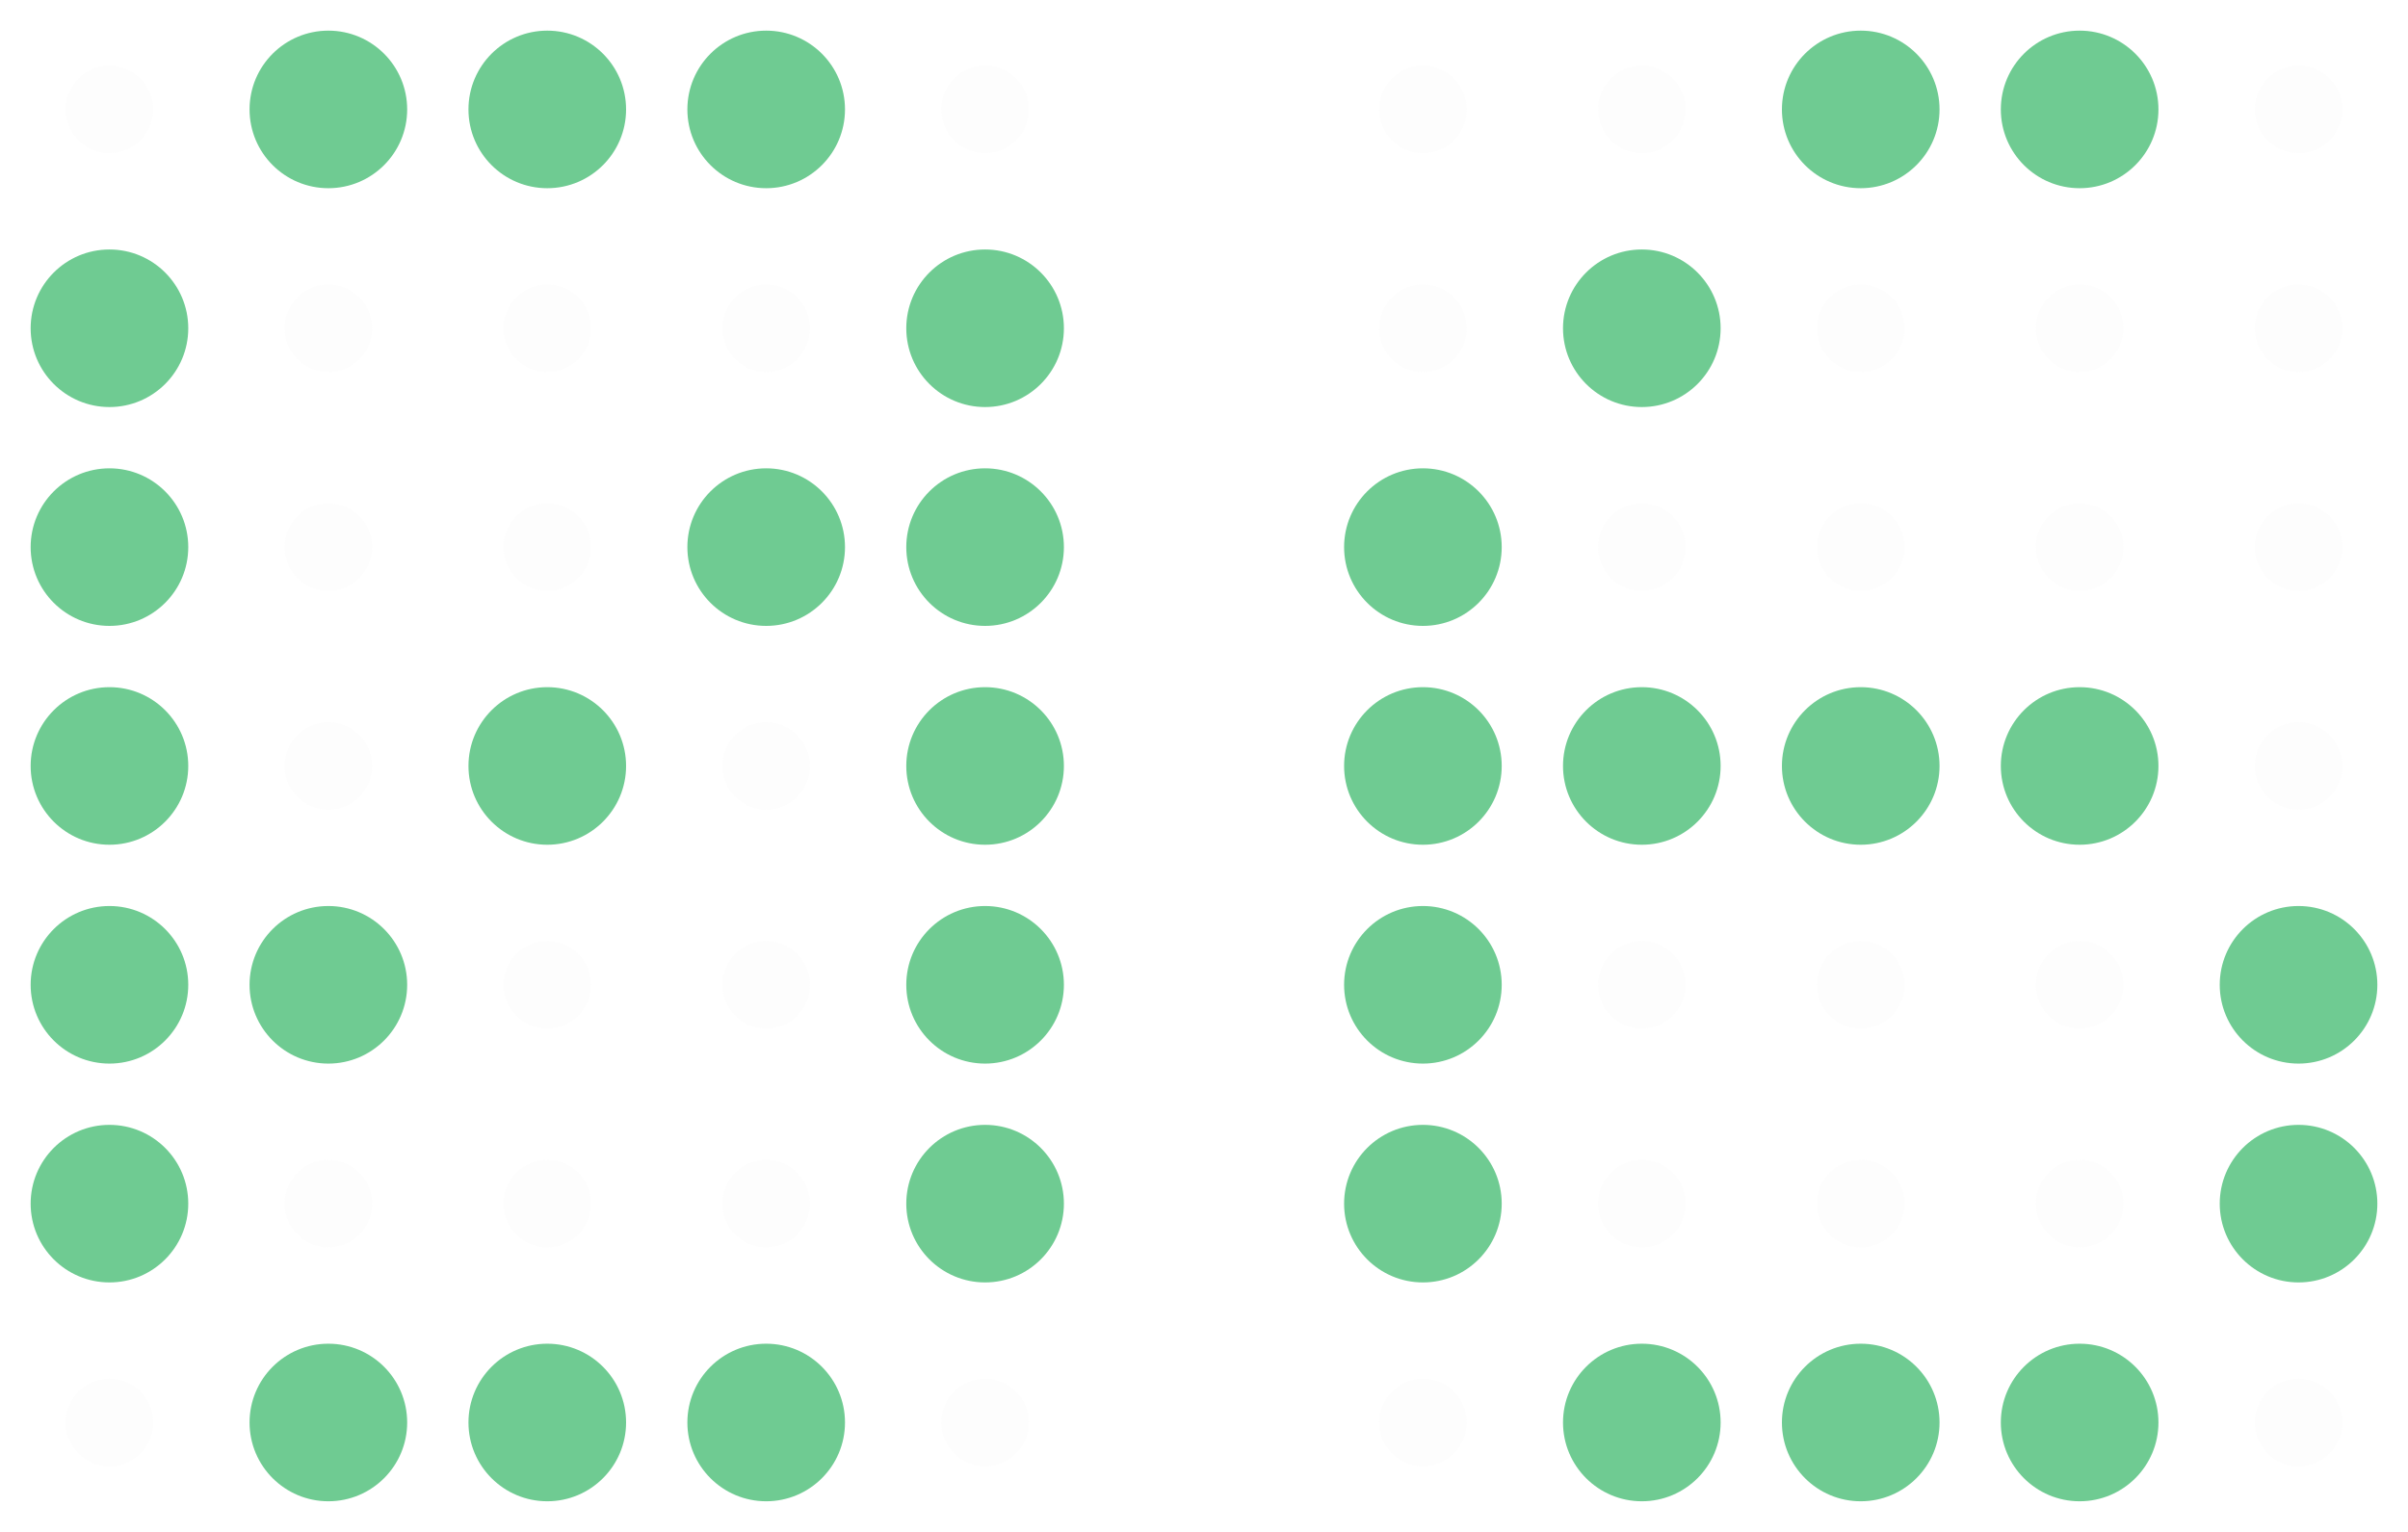
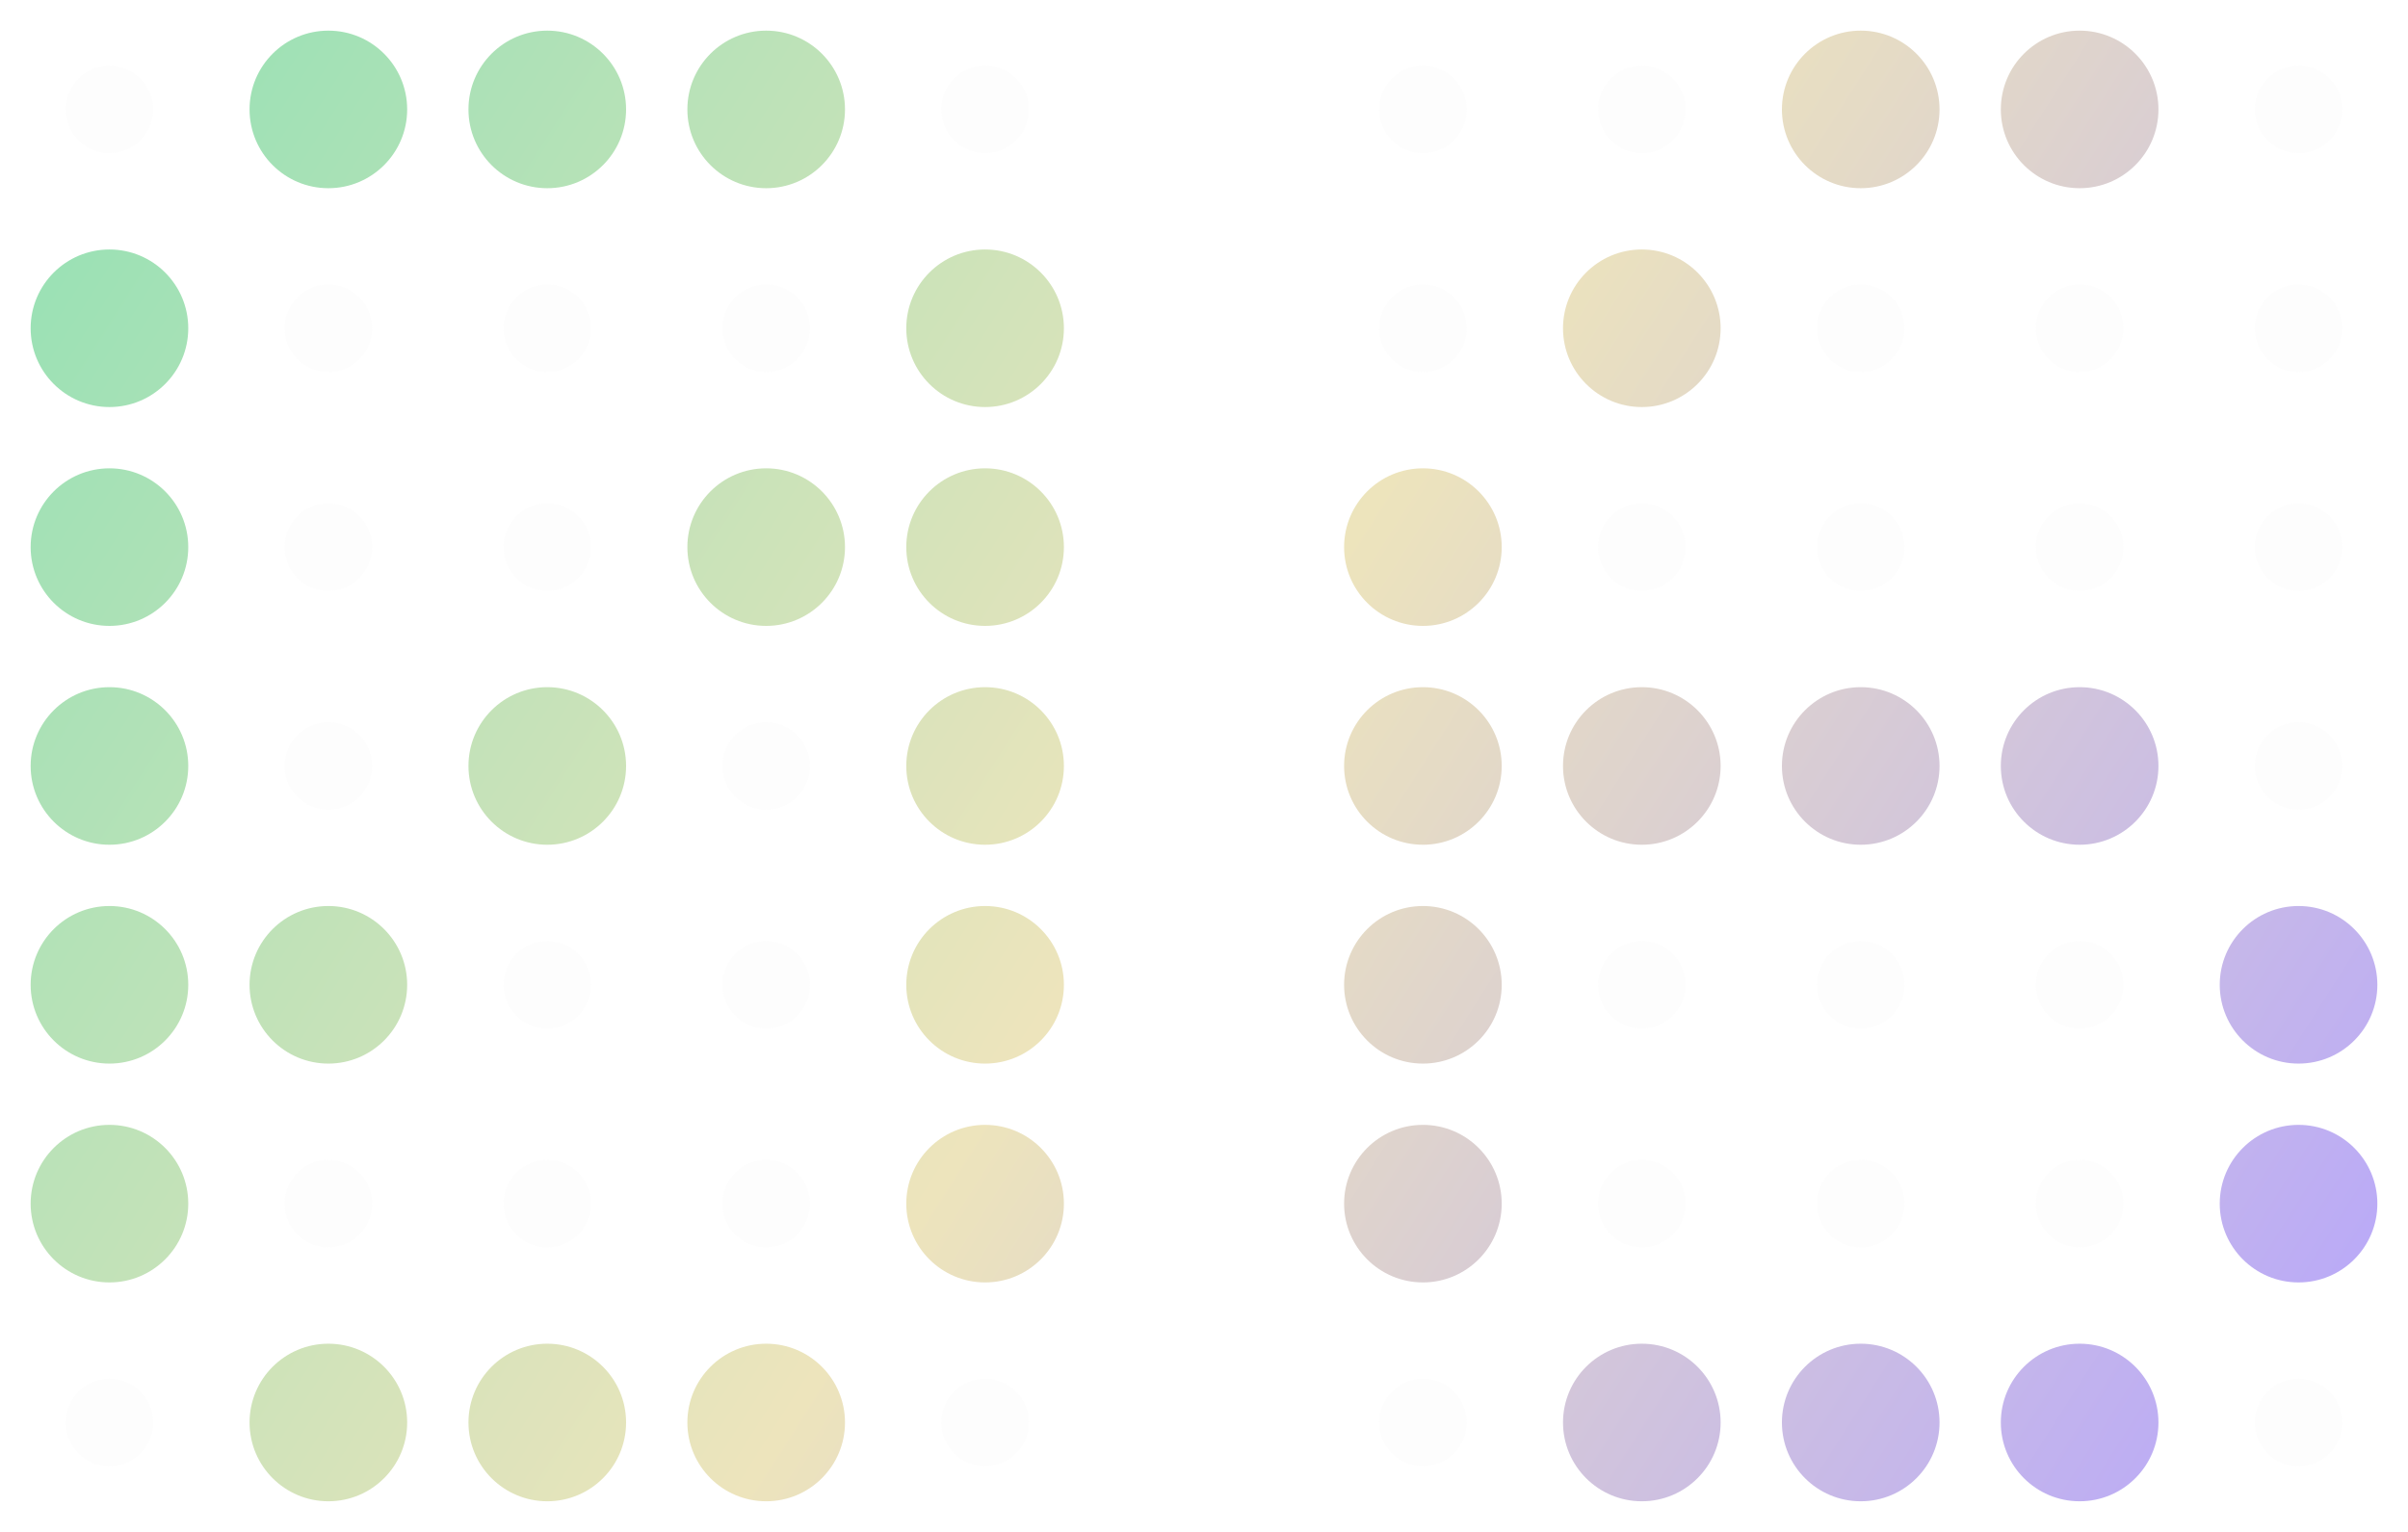
<svg xmlns="http://www.w3.org/2000/svg" viewBox="0 0 11 7" width="44" height="28">
+   <defs>
+     <linearGradient id="dmg" gradientUnits="userSpaceOnUse" x1="0" y1="0" x2="11" y2="7">
+       <stop offset="0" stop-color="#8FE0B4" />
+       <stop offset=".5" stop-color="#EDE4BC" />
+       <stop offset="1" stop-color="#B3A2FF" />
+     </linearGradient>
+   </defs>
  <circle cx="0.5" cy="0.5" r="0.2" fill="#EDEFEC" fill-opacity="0.1" />
-   <circle cx="1.5" cy="0.5" r="0.36" fill="#6FCB92" fill-opacity="1" />
-   <circle cx="2.5" cy="0.5" r="0.36" fill="#6FCB92" fill-opacity="1" />
-   <circle cx="3.5" cy="0.5" r="0.36" fill="#6FCB92" fill-opacity="1" />
+   <circle cx="1.5" cy="0.5" r="0.36" fill="url(#dmg)" fill-opacity="1" />
+   <circle cx="2.5" cy="0.5" r="0.36" fill="url(#dmg)" fill-opacity="1" />
+   <circle cx="3.5" cy="0.5" r="0.36" fill="url(#dmg)" fill-opacity="1" />
  <circle cx="4.5" cy="0.5" r="0.2" fill="#EDEFEC" fill-opacity="0.1" />
-   <circle cx="0.5" cy="1.5" r="0.36" fill="#6FCB92" fill-opacity="1" />
+   <circle cx="0.5" cy="1.5" r="0.36" fill="url(#dmg)" fill-opacity="1" />
  <circle cx="1.5" cy="1.5" r="0.2" fill="#EDEFEC" fill-opacity="0.1" />
  <circle cx="2.5" cy="1.5" r="0.2" fill="#EDEFEC" fill-opacity="0.1" />
  <circle cx="3.5" cy="1.5" r="0.2" fill="#EDEFEC" fill-opacity="0.1" />
-   <circle cx="4.5" cy="1.5" r="0.36" fill="#6FCB92" fill-opacity="1" />
-   <circle cx="0.5" cy="2.5" r="0.36" fill="#6FCB92" fill-opacity="1" />
+   <circle cx="4.5" cy="1.5" r="0.36" fill="url(#dmg)" fill-opacity="1" />
+   <circle cx="0.5" cy="2.5" r="0.36" fill="url(#dmg)" fill-opacity="1" />
  <circle cx="1.5" cy="2.5" r="0.2" fill="#EDEFEC" fill-opacity="0.1" />
  <circle cx="2.5" cy="2.5" r="0.2" fill="#EDEFEC" fill-opacity="0.1" />
-   <circle cx="3.5" cy="2.5" r="0.36" fill="#6FCB92" fill-opacity="1" />
-   <circle cx="4.5" cy="2.5" r="0.36" fill="#6FCB92" fill-opacity="1" />
-   <circle cx="0.5" cy="3.5" r="0.36" fill="#6FCB92" fill-opacity="1" />
+   <circle cx="3.5" cy="2.5" r="0.36" fill="url(#dmg)" fill-opacity="1" />
+   <circle cx="4.5" cy="2.5" r="0.36" fill="url(#dmg)" fill-opacity="1" />
+   <circle cx="0.5" cy="3.5" r="0.36" fill="url(#dmg)" fill-opacity="1" />
  <circle cx="1.5" cy="3.5" r="0.2" fill="#EDEFEC" fill-opacity="0.1" />
-   <circle cx="2.5" cy="3.5" r="0.36" fill="#6FCB92" fill-opacity="1" />
+   <circle cx="2.5" cy="3.5" r="0.36" fill="url(#dmg)" fill-opacity="1" />
  <circle cx="3.5" cy="3.5" r="0.2" fill="#EDEFEC" fill-opacity="0.1" />
-   <circle cx="4.5" cy="3.5" r="0.36" fill="#6FCB92" fill-opacity="1" />
-   <circle cx="0.5" cy="4.5" r="0.36" fill="#6FCB92" fill-opacity="1" />
-   <circle cx="1.5" cy="4.5" r="0.36" fill="#6FCB92" fill-opacity="1" />
+   <circle cx="4.5" cy="3.5" r="0.36" fill="url(#dmg)" fill-opacity="1" />
+   <circle cx="0.5" cy="4.5" r="0.36" fill="url(#dmg)" fill-opacity="1" />
+   <circle cx="1.5" cy="4.5" r="0.36" fill="url(#dmg)" fill-opacity="1" />
  <circle cx="2.5" cy="4.5" r="0.2" fill="#EDEFEC" fill-opacity="0.1" />
  <circle cx="3.5" cy="4.5" r="0.2" fill="#EDEFEC" fill-opacity="0.1" />
-   <circle cx="4.5" cy="4.5" r="0.36" fill="#6FCB92" fill-opacity="1" />
-   <circle cx="0.5" cy="5.5" r="0.36" fill="#6FCB92" fill-opacity="1" />
+   <circle cx="4.5" cy="4.5" r="0.36" fill="url(#dmg)" fill-opacity="1" />
+   <circle cx="0.5" cy="5.5" r="0.36" fill="url(#dmg)" fill-opacity="1" />
  <circle cx="1.5" cy="5.5" r="0.2" fill="#EDEFEC" fill-opacity="0.1" />
  <circle cx="2.5" cy="5.5" r="0.2" fill="#EDEFEC" fill-opacity="0.1" />
  <circle cx="3.5" cy="5.5" r="0.2" fill="#EDEFEC" fill-opacity="0.1" />
-   <circle cx="4.5" cy="5.5" r="0.36" fill="#6FCB92" fill-opacity="1" />
+   <circle cx="4.5" cy="5.5" r="0.36" fill="url(#dmg)" fill-opacity="1" />
  <circle cx="0.5" cy="6.5" r="0.2" fill="#EDEFEC" fill-opacity="0.1" />
-   <circle cx="1.5" cy="6.5" r="0.36" fill="#6FCB92" fill-opacity="1" />
-   <circle cx="2.5" cy="6.5" r="0.36" fill="#6FCB92" fill-opacity="1" />
-   <circle cx="3.5" cy="6.5" r="0.36" fill="#6FCB92" fill-opacity="1" />
+   <circle cx="1.5" cy="6.5" r="0.36" fill="url(#dmg)" fill-opacity="1" />
+   <circle cx="2.5" cy="6.5" r="0.36" fill="url(#dmg)" fill-opacity="1" />
+   <circle cx="3.5" cy="6.5" r="0.36" fill="url(#dmg)" fill-opacity="1" />
  <circle cx="4.5" cy="6.5" r="0.2" fill="#EDEFEC" fill-opacity="0.1" />
  <circle cx="6.5" cy="0.5" r="0.2" fill="#EDEFEC" fill-opacity="0.1" />
  <circle cx="7.5" cy="0.5" r="0.2" fill="#EDEFEC" fill-opacity="0.1" />
-   <circle cx="8.5" cy="0.5" r="0.36" fill="#6FCB92" fill-opacity="1" />
-   <circle cx="9.5" cy="0.5" r="0.36" fill="#6FCB92" fill-opacity="1" />
+   <circle cx="8.5" cy="0.5" r="0.36" fill="url(#dmg)" fill-opacity="1" />
+   <circle cx="9.5" cy="0.5" r="0.36" fill="url(#dmg)" fill-opacity="1" />
  <circle cx="10.5" cy="0.5" r="0.2" fill="#EDEFEC" fill-opacity="0.1" />
  <circle cx="6.5" cy="1.5" r="0.2" fill="#EDEFEC" fill-opacity="0.1" />
-   <circle cx="7.5" cy="1.5" r="0.36" fill="#6FCB92" fill-opacity="1" />
+   <circle cx="7.5" cy="1.5" r="0.36" fill="url(#dmg)" fill-opacity="1" />
  <circle cx="8.5" cy="1.5" r="0.2" fill="#EDEFEC" fill-opacity="0.1" />
  <circle cx="9.5" cy="1.5" r="0.2" fill="#EDEFEC" fill-opacity="0.1" />
  <circle cx="10.5" cy="1.5" r="0.2" fill="#EDEFEC" fill-opacity="0.1" />
-   <circle cx="6.5" cy="2.5" r="0.36" fill="#6FCB92" fill-opacity="1" />
+   <circle cx="6.5" cy="2.5" r="0.36" fill="url(#dmg)" fill-opacity="1" />
  <circle cx="7.5" cy="2.5" r="0.2" fill="#EDEFEC" fill-opacity="0.1" />
  <circle cx="8.5" cy="2.5" r="0.2" fill="#EDEFEC" fill-opacity="0.1" />
  <circle cx="9.5" cy="2.5" r="0.2" fill="#EDEFEC" fill-opacity="0.1" />
  <circle cx="10.5" cy="2.5" r="0.2" fill="#EDEFEC" fill-opacity="0.1" />
-   <circle cx="6.5" cy="3.5" r="0.36" fill="#6FCB92" fill-opacity="1" />
-   <circle cx="7.5" cy="3.5" r="0.36" fill="#6FCB92" fill-opacity="1" />
-   <circle cx="8.5" cy="3.5" r="0.36" fill="#6FCB92" fill-opacity="1" />
-   <circle cx="9.5" cy="3.5" r="0.36" fill="#6FCB92" fill-opacity="1" />
+   <circle cx="6.5" cy="3.5" r="0.36" fill="url(#dmg)" fill-opacity="1" />
+   <circle cx="7.5" cy="3.5" r="0.36" fill="url(#dmg)" fill-opacity="1" />
+   <circle cx="8.5" cy="3.5" r="0.36" fill="url(#dmg)" fill-opacity="1" />
+   <circle cx="9.5" cy="3.5" r="0.36" fill="url(#dmg)" fill-opacity="1" />
  <circle cx="10.5" cy="3.5" r="0.2" fill="#EDEFEC" fill-opacity="0.1" />
-   <circle cx="6.5" cy="4.5" r="0.36" fill="#6FCB92" fill-opacity="1" />
+   <circle cx="6.5" cy="4.5" r="0.36" fill="url(#dmg)" fill-opacity="1" />
  <circle cx="7.5" cy="4.5" r="0.2" fill="#EDEFEC" fill-opacity="0.1" />
  <circle cx="8.5" cy="4.5" r="0.2" fill="#EDEFEC" fill-opacity="0.1" />
  <circle cx="9.5" cy="4.5" r="0.2" fill="#EDEFEC" fill-opacity="0.1" />
-   <circle cx="10.5" cy="4.5" r="0.36" fill="#6FCB92" fill-opacity="1" />
-   <circle cx="6.5" cy="5.5" r="0.36" fill="#6FCB92" fill-opacity="1" />
+   <circle cx="10.5" cy="4.5" r="0.36" fill="url(#dmg)" fill-opacity="1" />
+   <circle cx="6.5" cy="5.5" r="0.36" fill="url(#dmg)" fill-opacity="1" />
  <circle cx="7.5" cy="5.5" r="0.2" fill="#EDEFEC" fill-opacity="0.1" />
  <circle cx="8.5" cy="5.5" r="0.2" fill="#EDEFEC" fill-opacity="0.1" />
  <circle cx="9.5" cy="5.5" r="0.2" fill="#EDEFEC" fill-opacity="0.1" />
-   <circle cx="10.5" cy="5.5" r="0.36" fill="#6FCB92" fill-opacity="1" />
+   <circle cx="10.5" cy="5.5" r="0.36" fill="url(#dmg)" fill-opacity="1" />
  <circle cx="6.5" cy="6.5" r="0.2" fill="#EDEFEC" fill-opacity="0.1" />
-   <circle cx="7.5" cy="6.5" r="0.36" fill="#6FCB92" fill-opacity="1" />
-   <circle cx="8.5" cy="6.5" r="0.36" fill="#6FCB92" fill-opacity="1" />
-   <circle cx="9.5" cy="6.5" r="0.36" fill="#6FCB92" fill-opacity="1" />
+   <circle cx="7.5" cy="6.5" r="0.36" fill="url(#dmg)" fill-opacity="1" />
+   <circle cx="8.5" cy="6.5" r="0.36" fill="url(#dmg)" fill-opacity="1" />
+   <circle cx="9.5" cy="6.5" r="0.36" fill="url(#dmg)" fill-opacity="1" />
  <circle cx="10.5" cy="6.5" r="0.2" fill="#EDEFEC" fill-opacity="0.1" />
</svg>
